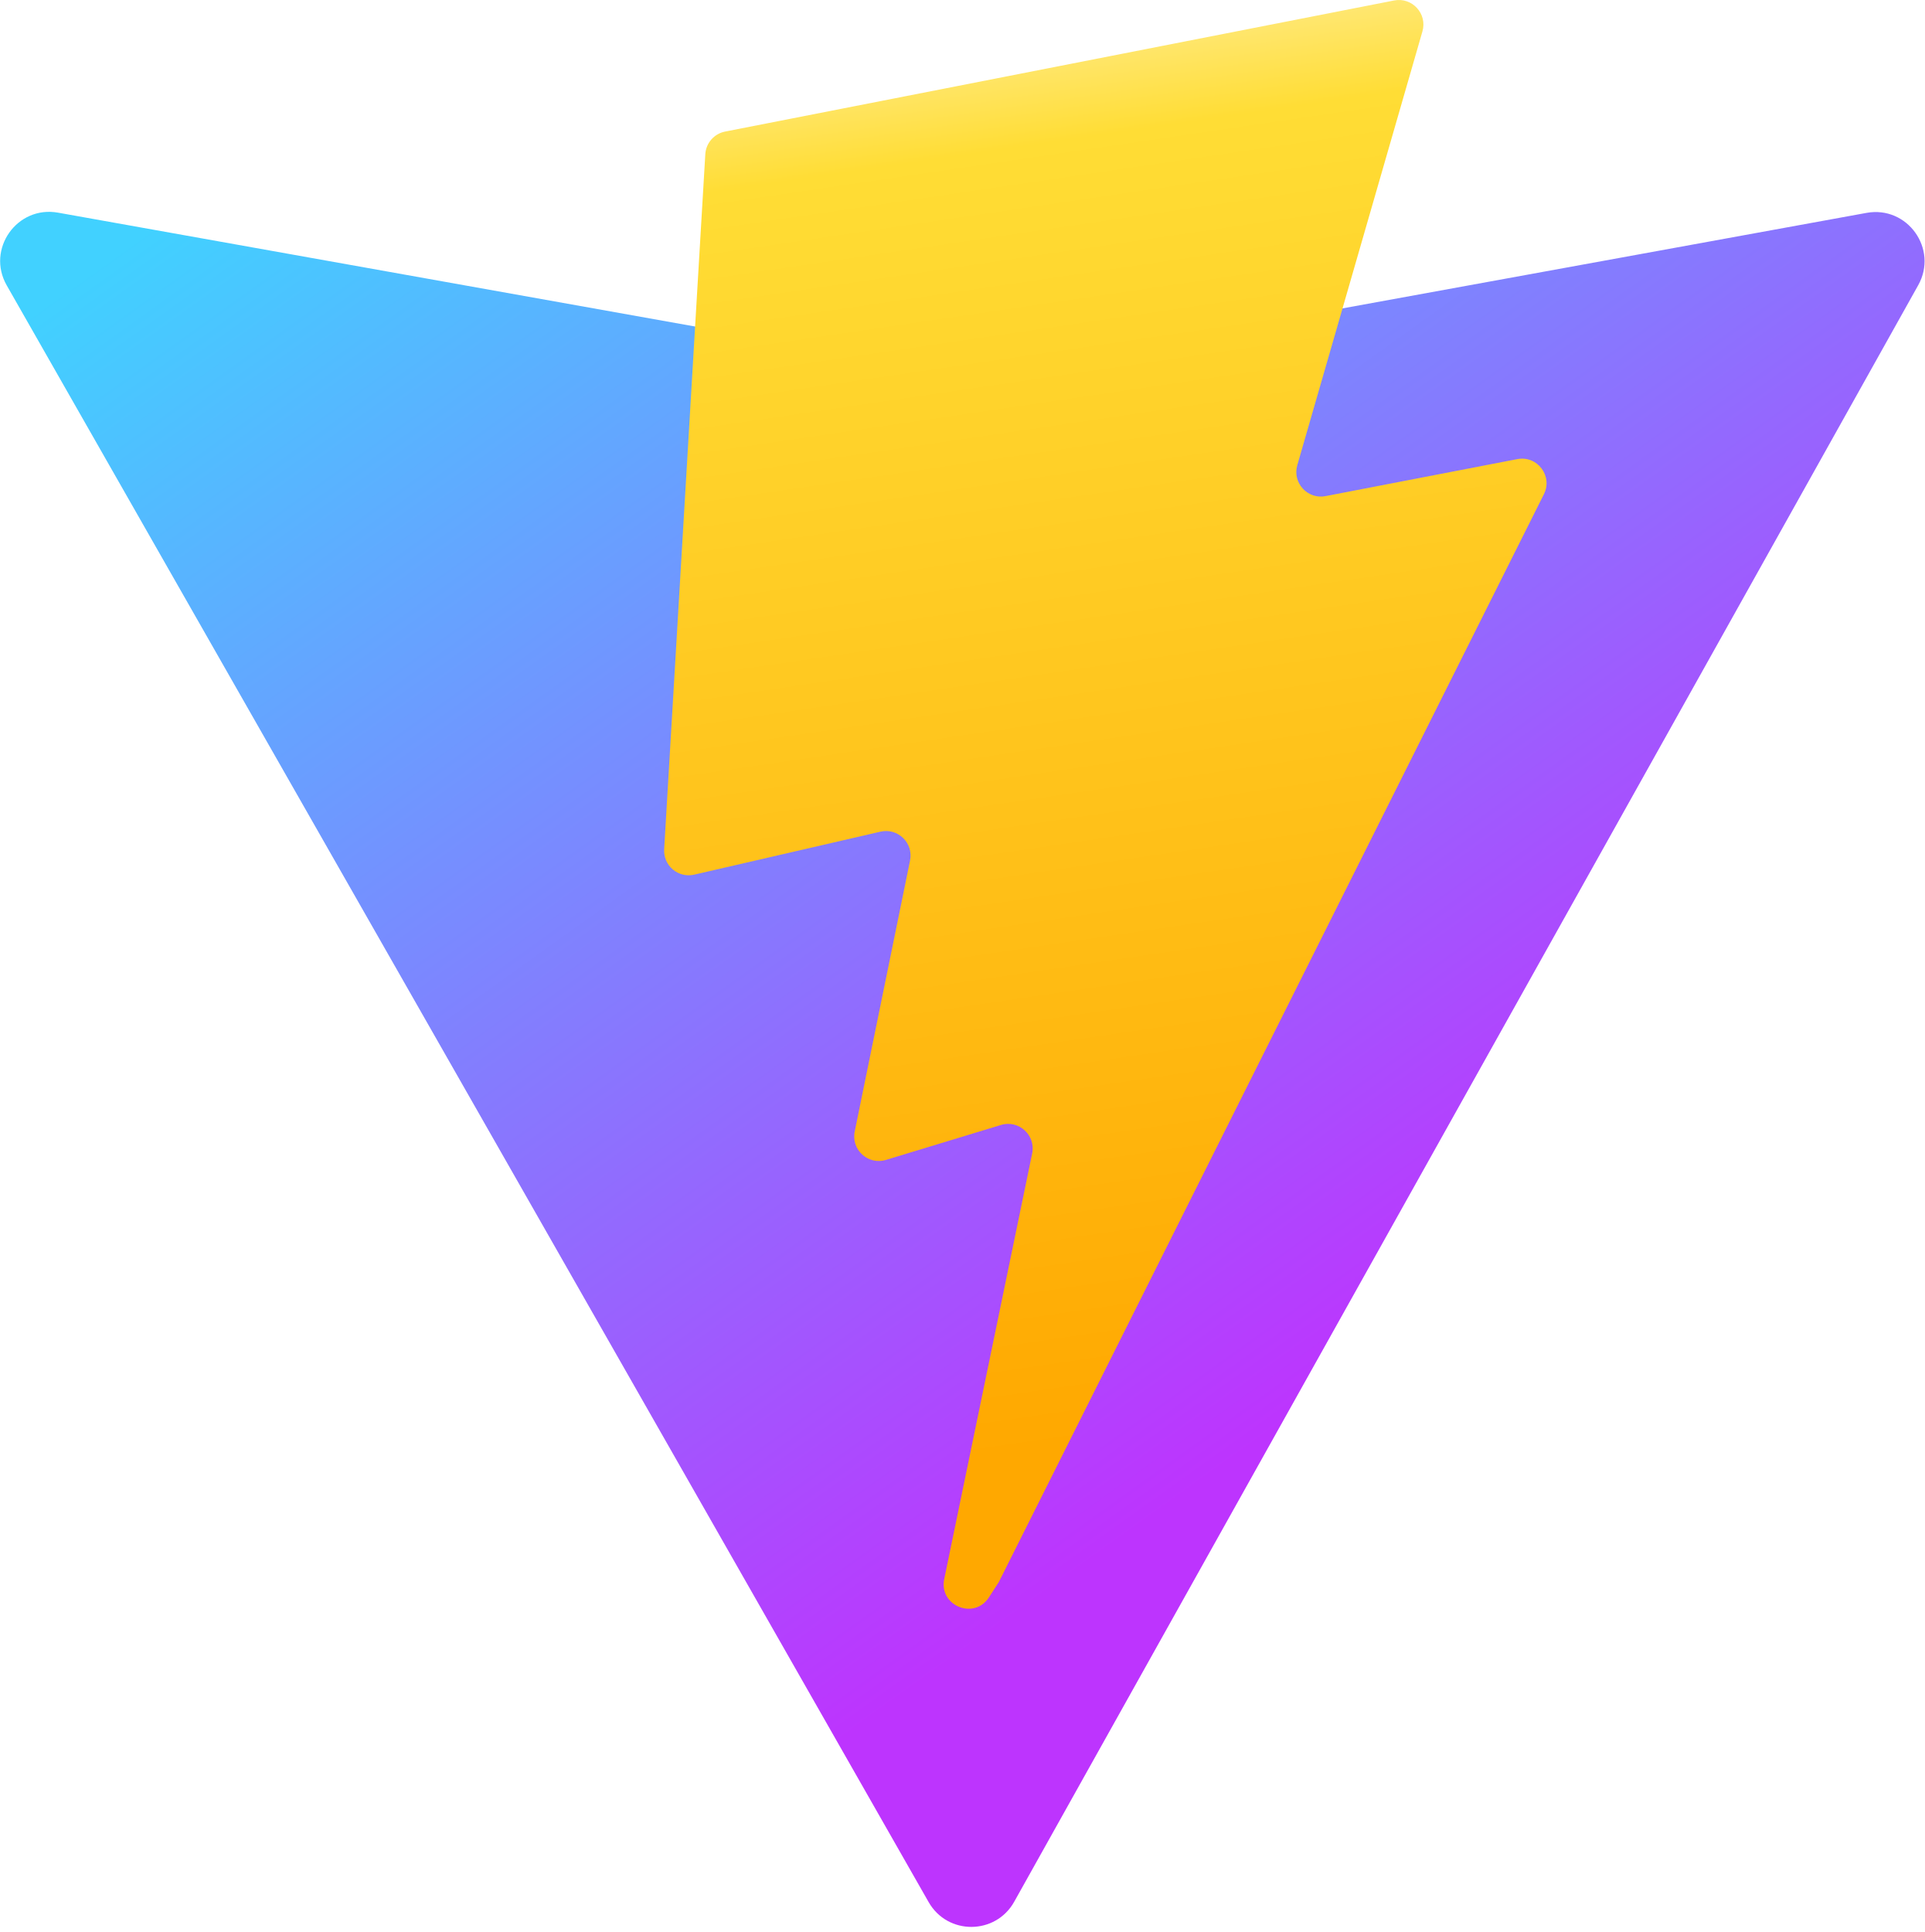
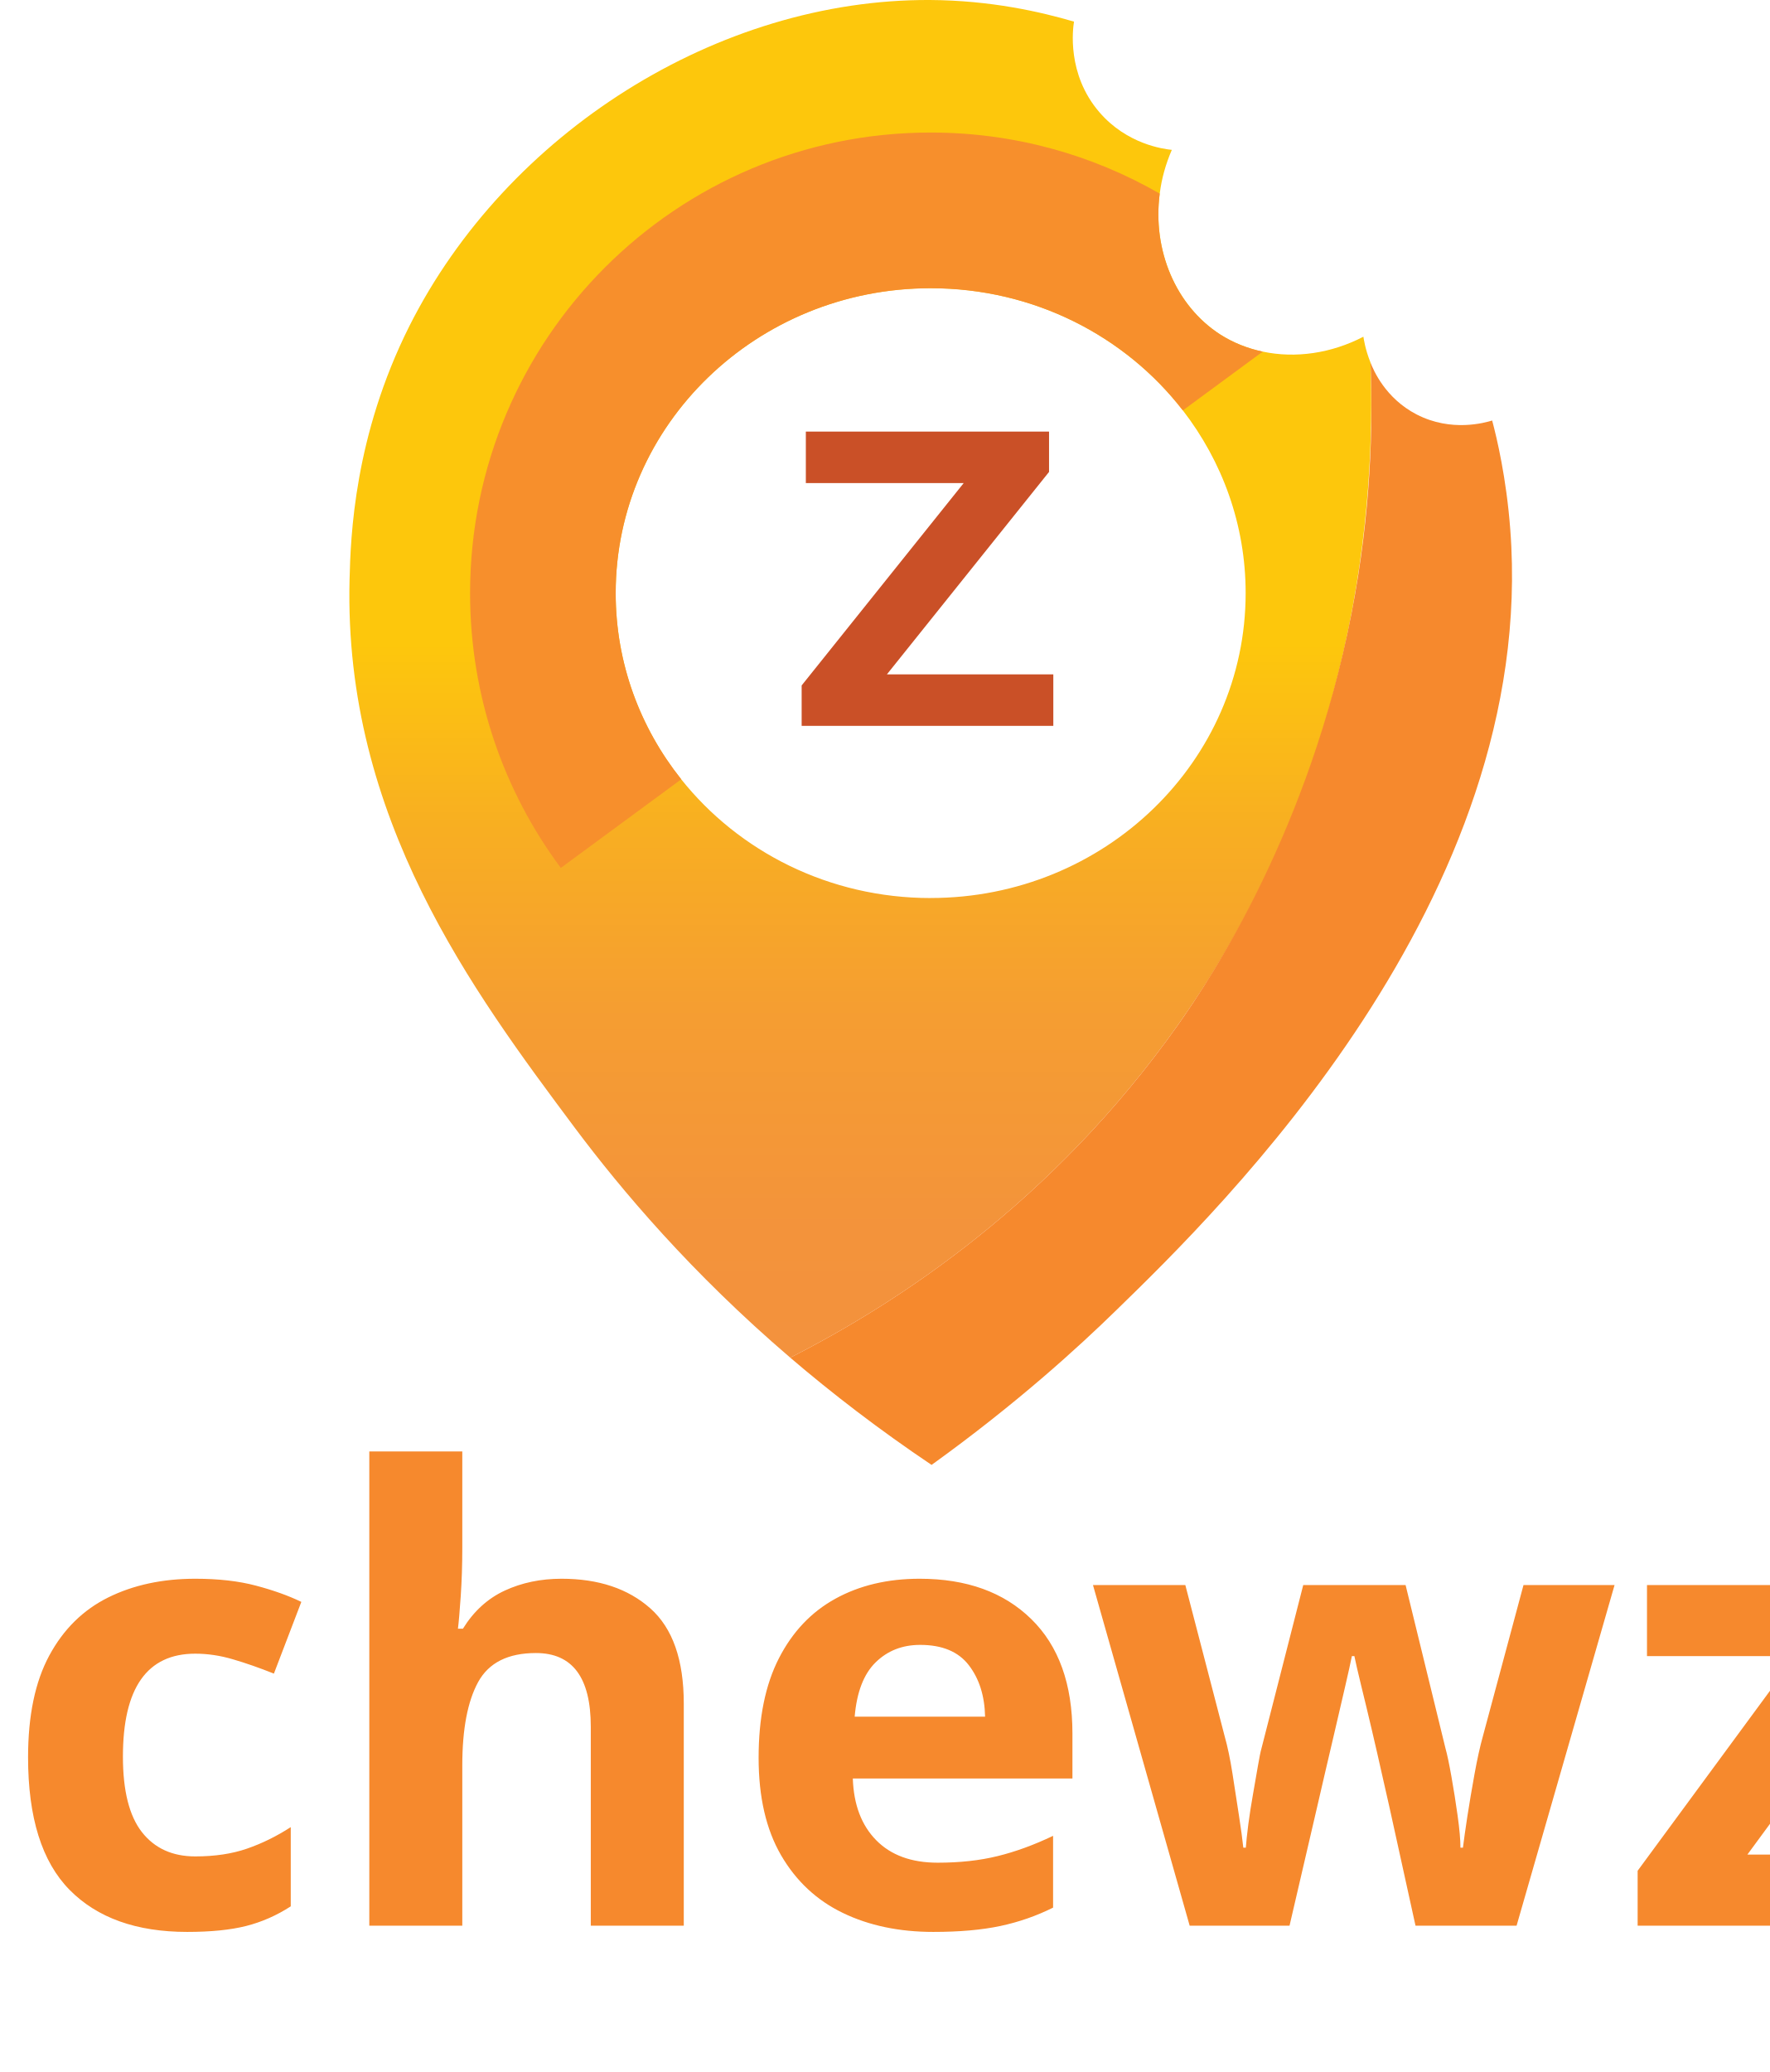
- <svg xmlns="http://www.w3.org/2000/svg" aria-hidden="true" role="img" class="iconify iconify--logos" width="31.88" height="32" preserveAspectRatio="xMidYMid meet" viewBox="0 0 256 257">
+ <svg xmlns="http://www.w3.org/2000/svg" viewBox="89.21 0 387.2 453.21">
  <defs>
-     <linearGradient id="IconifyId1813088fe1fbc01fb466" x1="-.828%" x2="57.636%" y1="7.652%" y2="78.411%">
-       <stop offset="0%" stop-color="#41D1FF" />
-       <stop offset="100%" stop-color="#BD34FE" />
-     </linearGradient>
-     <linearGradient id="IconifyId1813088fe1fbc01fb467" x1="43.376%" x2="50.316%" y1="2.242%" y2="89.03%">
-       <stop offset="0%" stop-color="#FFEA83" />
-       <stop offset="8.333%" stop-color="#FFDD35" />
-       <stop offset="100%" stop-color="#FFA800" />
+     <style>
+       .cls-1 {
+         fill: #f78f2c;
+       }
+ 
+       .cls-1, .cls-2, .cls-3, .cls-4 {
+         stroke-width: 0px;
+       }
+ 
+       .cls-2 {
+         fill: url(#linear-gradient);
+       }
+ 
+       .cls-5 {
+         font-size: 136.48px;
+       }
+ 
+       .cls-5, .cls-6 {
+         font-family: Fredoka-Bold, Fredoka;
+         font-weight: 700;
+       }
+ 
+       .cls-5, .cls-4 {
+         fill: #f6892d;
+       }
+ 
+       .cls-3 {
+         fill: none;
+       }
+ 
+       .cls-6 {
+         fill: #ca5027;
+         font-size: 90.17px;
+       }
+     </style>
+     <linearGradient id="linear-gradient" x1="277.42" y1="117.76" x2="277.42" y2="373.98" gradientUnits="userSpaceOnUse">
+       <stop offset=".09" stop-color="#fdc70c" />
+       <stop offset=".25" stop-color="#f8ae22" />
+       <stop offset=".41" stop-color="#f59d32" />
+       <stop offset=".59" stop-color="#f3933b" />
+       <stop offset=".8" stop-color="#f3903f" />
    </linearGradient>
  </defs>
-   <path fill="url(#IconifyId1813088fe1fbc01fb466)" d="M255.153 37.938L134.897 252.976c-2.483 4.44-8.862 4.466-11.382.048L.875 37.958c-2.746-4.814 1.371-10.646 6.827-9.67l120.385 21.517a6.537 6.537 0 0 0 2.322-.004l117.867-21.483c5.438-.991 9.574 4.796 6.877 9.62Z" />
-   <path fill="url(#IconifyId1813088fe1fbc01fb467)" d="M185.432.063L96.44 17.501a3.268 3.268 0 0 0-2.634 3.014l-5.474 92.456a3.268 3.268 0 0 0 3.997 3.378l24.777-5.718c2.318-.535 4.413 1.507 3.936 3.838l-7.361 36.047c-.495 2.426 1.782 4.5 4.151 3.78l15.304-4.649c2.372-.72 4.652 1.36 4.15 3.788l-11.698 56.621c-.732 3.542 3.979 5.473 5.943 2.437l1.313-2.028l72.516-144.72c1.215-2.423-.88-5.186-3.54-4.672l-25.505 4.922c-2.396.462-4.435-1.77-3.759-4.114l16.646-57.705c.677-2.35-1.37-4.583-3.769-4.113Z" />
+   <g id="Layer_7" data-name="Layer 7">
+     <path class="cls-3" d="m202.85,253.16c-22.06,11.15-41.17,19.33-55.61,25.13" />
+     <text class="cls-5" transform="translate(89.21 421.21)">
+       <tspan x="0" y="0">chewz</tspan>
+     </text>
+   </g>
+   <g id="Layer_6" data-name="Layer 6">
+     <g id="Layer_5" data-name="Layer 5">
+       <g>
+         <path class="cls-2" d="m389.03,79.32v-.04c-1.17-2.91-1.48-5.21-1.55-5.63-7.03,3.65-14.88,4.78-22.02,3.26-3.3-.7-6.45-1.94-9.32-3.77-9.67-6.25-14.84-18.37-13.21-30.8.39-3.19,1.28-6.41,2.64-9.56-1.86-.19-9.83-1.24-15.85-8.24-7.19-8.35-5.79-18.33-5.55-19.81C316.9,2.6,305.99.08,292.66,0c-46.34-.23-92.6,29.02-113.89,71.32-12.08,24.08-12.86,45.99-13.09,55.55-1.28,52.09,27,89.96,49.29,119.83,10.18,13.6,25.44,31.7,47.12,50.26,23.62-12,57.41-34.07,84.8-72.75,39.58-55.94,43.27-114.71,42.15-144.89Zm-96.22,117.11c-22.22,0-41.99-10.18-54.58-25.99-8.97-11.26-14.33-25.37-14.33-40.71,0-36.82,30.84-66.7,68.91-66.7,22.57,0,42.61,10.49,55.16,26.72,8.62,11.15,13.75,24.98,13.75,39.97,0,36.82-30.84,66.7-68.91,66.7Z" />
+         <path class="cls-4" d="m333.49,286.51c-8.35,8.16-21.91,20.55-40.48,33.91-11.5-7.73-21.79-15.65-30.92-23.46,23.62-12,57.41-34.07,84.8-72.75,7.5-10.59,28.8-42.76,38-90.11,4.29-22.08,4.7-41.08,4.15-54.78.62,1.6,3.23,7.8,10.1,11.34,7.61,3.92,14.95,1.79,16.51,1.32,1.01,3.77,3.11,12.55,3.96,23.81,6.18,80.76-63.39,148.62-86.12,170.72Z" />
+         <path class="cls-3" d="m389.03,79.32v-.04c-.27-6.84-.78-12.2-1.17-15.73" />
+         <text class="cls-6" transform="translate(262.09 158.77) scale(1.15 1)">
+           <tspan x="0" y="0">Z</tspan>
+         </text>
+         <path class="cls-3" d="m393.58,129.74c0,55.66-45.1,100.76-100.76,100.76-33.13,0-62.54-15.96-80.91-40.67l162.37-119.41c12.16,16.63,19.31,37.1,19.31,59.31Z" />
+         <path class="cls-3" d="m374.27,70.43l-8.82,6.49c-3.3-.7-6.45-1.94-9.32-3.77-9.67-6.25-14.84-18.37-13.21-30.8,12.31,7.03,23,16.63,31.35,28.08Z" />
+         <path class="cls-3" d="m347.98,89.77l-109.73,80.68c-8.97-11.26-14.33-25.37-14.33-40.71,0-36.82,30.84-66.7,68.91-66.7,22.57,0,42.61,10.49,55.16,26.72Z" />
+         <path class="cls-1" d="m365.46,76.91l-17.48,12.86c-12.55-16.24-32.59-26.72-55.16-26.72-38.07,0-68.91,29.87-68.91,66.7,0,15.34,5.36,29.44,14.33,40.71l-26.34,19.38c-12.47-16.74-19.85-37.56-19.85-60.09,0-55.66,45.1-100.76,100.76-100.76,18.26,0,35.35,4.86,50.11,13.36-1.63,12.43,3.53,24.55,13.21,30.8,2.87,1.83,6.02,3.07,9.32,3.77Z" />
+       </g>
+     </g>
+   </g>
</svg>
